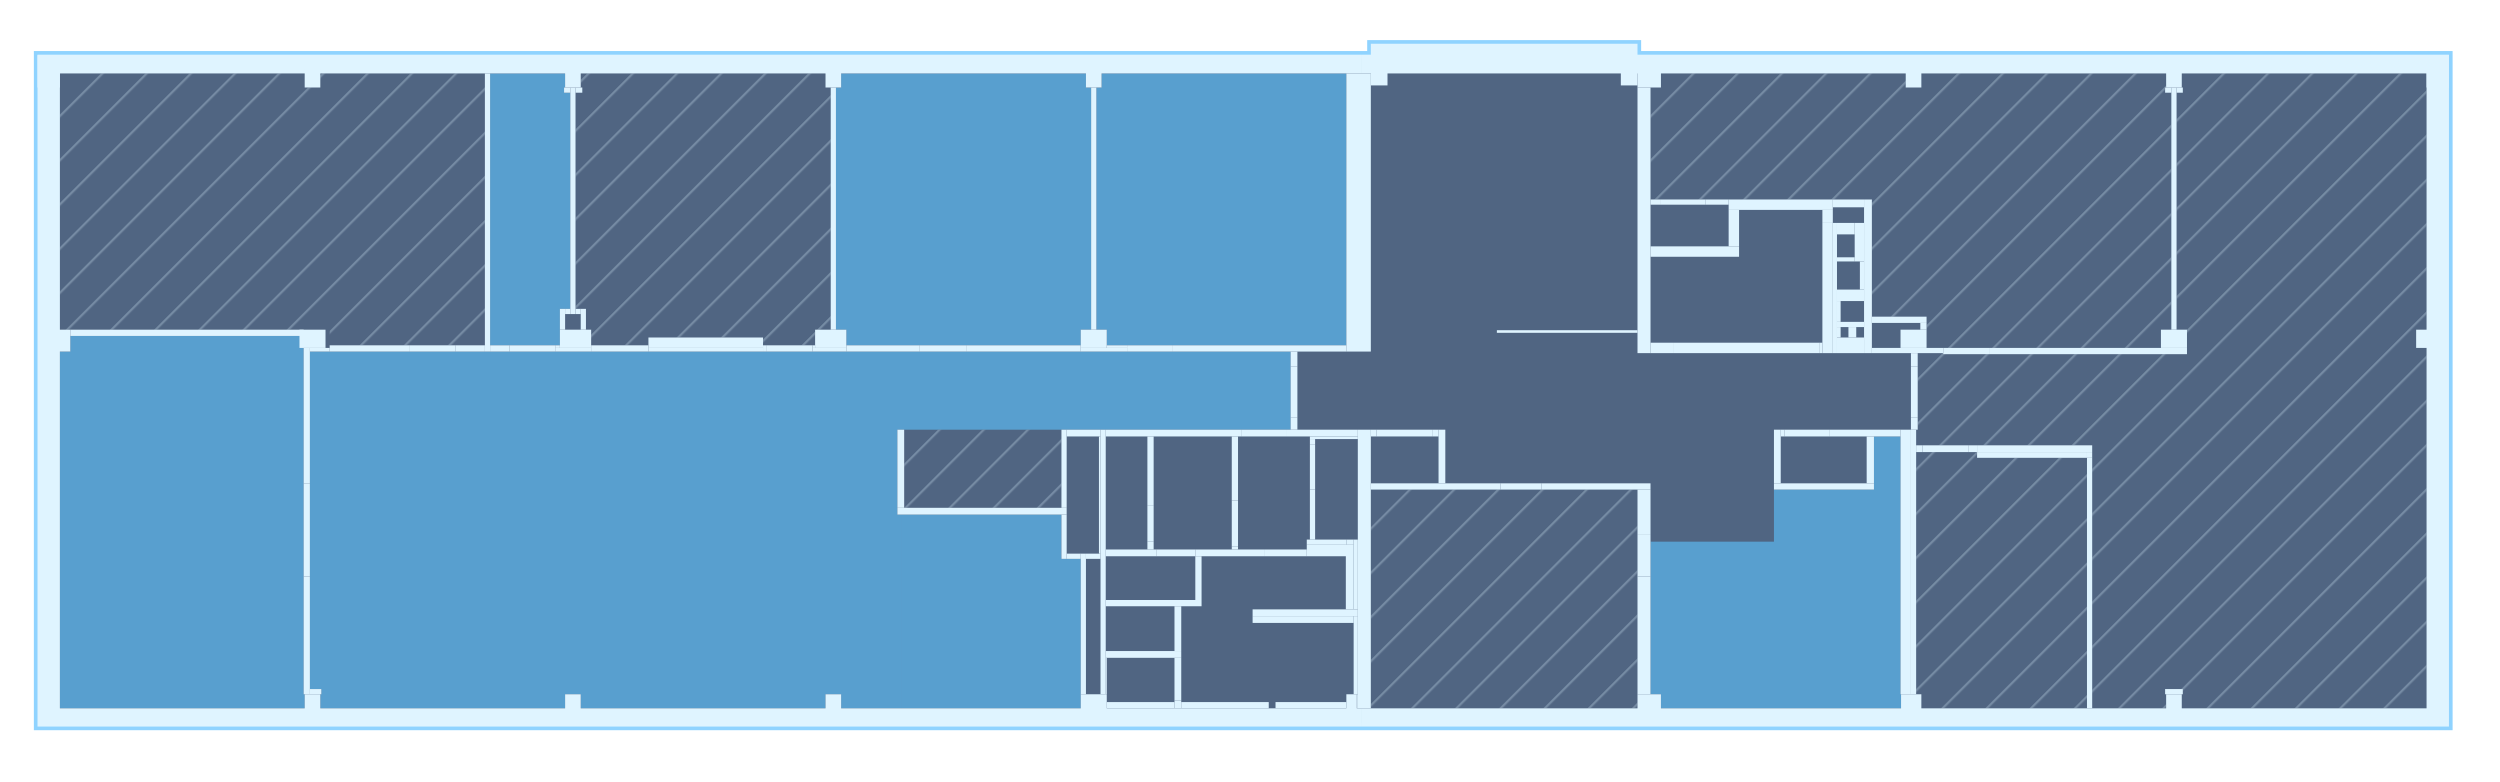
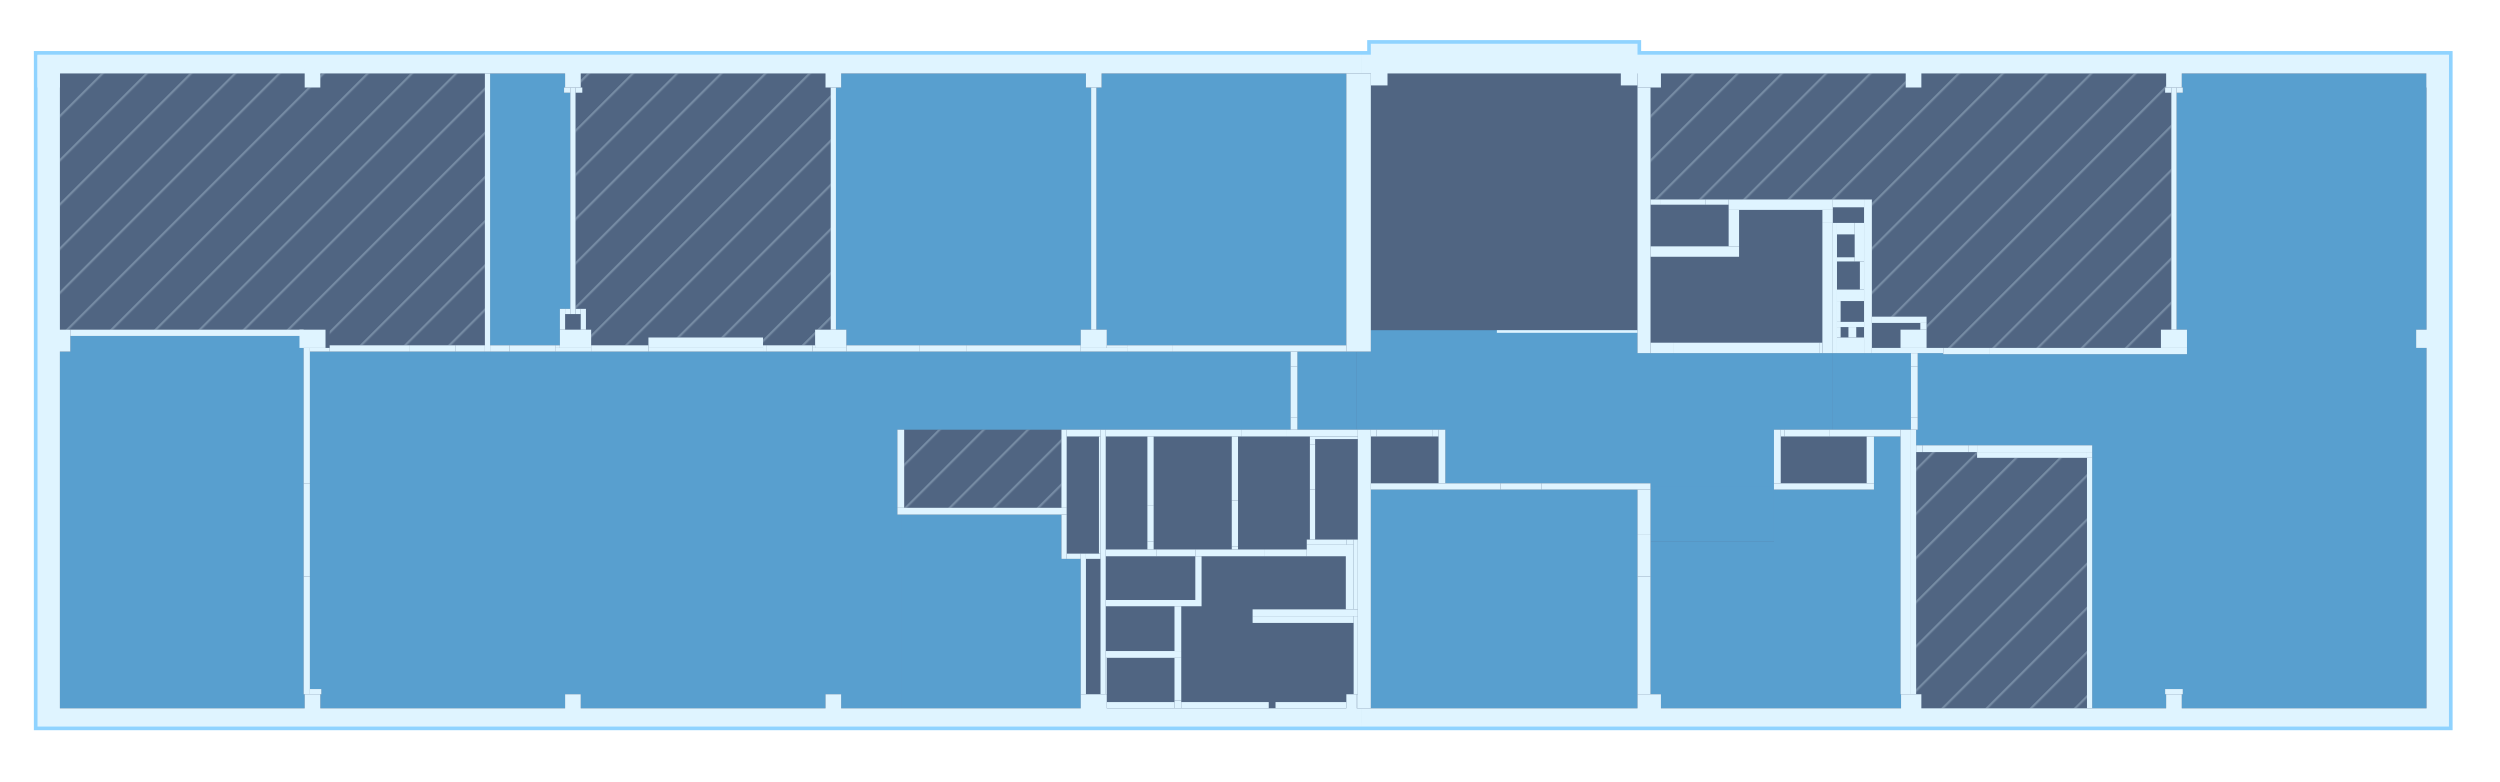
<svg xmlns="http://www.w3.org/2000/svg" viewBox="-1.0 -1.5 48.0 15.0" width="960" height="300">
  <defs>
    <pattern id="h" width="0.6" height="0.6" patternUnits="userSpaceOnUse" patternTransform="rotate(45)">
      <line x1="0" y1="0" x2="0" y2="0.6" stroke="#9fb4c8" stroke-width="0.09" stroke-opacity="0.45" />
    </pattern>
  </defs>
  <polygon points="46.02,-0.45 30.44,-0.45 30.44,-0.66 25.32,-0.66 25.32,-0.45 -0.28,-0.45 -0.28,12.45 46.02,12.45" fill="#0d2a52" fill-opacity="0.72" stroke="#8fd3ff" stroke-width="0.14" />
  <polygon points="5.33,5.13 8.31,5.13 8.31,-0.09 5.15,-0.09 5.15,0.18 4.85,0.18 4.85,-0.09 0.15,-0.09 0.15,4.83 5.33,4.83" fill="url(#h)" />
  <polygon points="4.83,11.83 4.83,4.95 0.35,4.95 0.35,5.25 0.15,5.25 0.15,12.10 4.85,12.10 4.85,11.83" fill="#5ec4ff" fill-opacity="0.62" />
  <polygon points="9.85,11.83 10.15,11.83 10.15,12.10 14.85,12.10 14.85,11.83 15.15,11.83 15.15,12.10 16.30,12.10 16.30,8.38 16.23,8.38 16.23,6.75 23.78,6.75 23.78,5.25 4.95,5.25 4.95,11.73 5.17,11.73 5.17,11.83 5.15,11.83 5.15,12.10 9.85,12.10" fill="#5ec4ff" fill-opacity="0.62" />
  <polygon points="19.38,8.25 19.38,6.75 16.36,6.75 16.36,8.25" fill="url(#h)" />
  <polygon points="16.30,12.10 19.75,12.10 19.75,9.23 19.38,9.23 19.38,8.38 16.30,8.38" fill="#5ec4ff" fill-opacity="0.62" />
-   <polygon points="30.44,11.83 30.44,7.90 25.32,7.90 25.32,12.10 30.44,12.10 30.44,11.83" fill="url(#h)" />
+   <polygon points="30.44,11.83 30.44,7.90 25.32,7.90 25.32,12.10 30.44,12.10 30.44,11.83" fill="#5ec4ff" fill-opacity="0.62" />
  <polygon points="35.89,12.10 39.07,12.10 39.07,7.29 36.96,7.29 36.96,7.18 35.79,7.18 35.79,11.83 35.89,11.83" fill="url(#h)" />
-   <polygon points="45.39,4.83 45.59,4.83 45.59,4.80 45.59,-0.09 40.89,-0.09 40.89,0.18 40.91,0.18 40.91,0.28 40.79,0.28 40.79,4.83 40.99,4.83 40.99,5.30 36.31,5.30 36.31,5.28 35.82,5.28 35.82,6.75 35.79,6.75 35.79,7.05 39.17,7.05 39.17,12.10 40.59,12.10 40.59,11.83 40.57,11.83 40.57,11.73 40.91,11.73 40.91,11.83 40.89,11.83 40.89,12.10 45.59,12.10 45.59,5.18 45.39,5.18" fill="url(#h)" />
+   <polygon points="45.39,4.83 45.59,4.83 45.59,4.80 45.59,-0.09 40.89,-0.09 40.89,0.18 40.91,0.18 40.91,0.28 40.79,0.28 40.79,4.83 40.99,4.83 40.99,5.30 36.31,5.30 36.31,5.28 35.82,5.28 35.82,6.75 35.79,6.75 35.79,7.05 39.17,7.05 39.17,12.10 40.59,12.10 40.59,11.83 40.57,11.83 40.57,11.73 40.91,11.73 40.91,11.83 40.89,11.83 40.89,12.10 45.59,12.10 45.59,5.18 45.39,5.18" fill="#5ec4ff" fill-opacity="0.62" />
  <polygon points="30.69,0.18 30.69,2.33 34.94,2.33 34.94,4.58 35.99,4.58 35.99,5.18 40.49,5.18 40.49,4.83 40.69,4.83 40.69,0.28 40.57,0.28 40.57,0.18 40.59,0.18 40.59,-0.09 35.89,-0.09 35.89,0.18 35.59,0.18 35.59,-0.09 30.89,-0.09 30.89,0.18" fill="url(#h)" />
+   <polygon points="35.69,5.28 34.19,5.28 34.19,6.75 35.69,6.75" fill="#5ec4ff" fill-opacity="0.62" />
+   <polygon points="25.05,5.25 25.05,6.75 26.75,6.75 26.75,7.78 30.69,7.78 30.69,7.85 33.06,7.85 33.06,6.75 34.19,6.75 34.19,5.28 30.44,5.28 30.44,4.84 25.32,4.84 25.32,5.25" fill="#5ec4ff" fill-opacity="0.62" />
+   <polygon points="33.06,8.90 33.06,7.85 30.69,7.85 30.69,8.90" fill="#5ec4ff" fill-opacity="0.62" />
  <polygon points="30.89,11.83 30.89,12.10 35.50,12.10 35.50,11.83 35.49,11.83 35.49,6.88 34.98,6.88 34.98,7.90 33.06,7.90 33.06,8.90 30.69,8.90 30.69,11.83" fill="#5ec4ff" fill-opacity="0.62" />
+   <polygon points="23.91,6.75 25.05,6.75 25.05,5.25 23.91,5.25" fill="#5ec4ff" fill-opacity="0.62" />
  <polygon points="20.25,5.13 24.85,5.13 24.85,-0.09 20.15,-0.09 20.15,0.18 20.05,0.18 20.05,4.83 20.25,4.83" fill="#5ec4ff" fill-opacity="0.62" />
  <polygon points="15.25,5.13 19.75,5.13 19.75,4.83 19.95,4.83 19.95,0.18 19.85,0.18 19.85,-0.09 15.15,-0.09 15.15,0.18 15.05,0.18 15.05,4.83 15.25,4.83" fill="#5ec4ff" fill-opacity="0.62" />
  <polygon points="11.45,5.13 11.45,4.98 13.65,4.98 13.65,5.13 14.65,5.13 14.65,4.83 14.95,4.83 14.95,0.18 14.85,0.18 14.85,-0.09 10.15,-0.09 10.15,0.18 10.18,0.18 10.18,0.28 10.05,0.28 10.05,4.43 10.25,4.43 10.25,4.83 10.35,4.83 10.35,5.13" fill="url(#h)" />
  <polygon points="9.95,0.28 9.83,0.28 9.83,0.18 9.85,0.18 9.85,-0.09 8.41,-0.09 8.41,5.13 9.75,5.13 9.75,4.43 9.95,4.43" fill="#5ec4ff" fill-opacity="0.62" />
  <polygon points="-0.28,-0.45 -0.28,12.45 0.10,12.45 0.10,12.45 22.87,12.45 25.15,12.45 25.15,12.10 22.87,12.10 0.15,12.10 0.15,6.75 0.15,5.25 0.35,5.25 0.35,4.95 0.35,4.83 0.15,4.83 0.15,-0.09 22.87,-0.09 25.15,-0.09 25.15,-0.45 22.87,-0.45" fill="#dff4ff" />
  <polygon points="46.02,12.45 46.02,-0.45 30.44,-0.45 30.44,-0.66 25.32,-0.66 25.32,-0.45 25.15,-0.45 25.15,-0.09 25.32,-0.09 25.32,0.14 25.64,0.14 25.64,-0.09 30.12,-0.09 30.12,0.14 30.44,0.14 30.44,-0.09 45.59,-0.09 45.59,4.80 45.59,4.83 45.39,4.83 45.39,5.18 45.59,5.18 45.59,12.10 25.15,12.10 25.15,12.45 45.64,12.45 45.64,12.45" fill="#dff4ff" />
  <polygon points="11.45,5.18 13.65,5.18 13.65,4.98 11.45,4.98" fill="#dff4ff" />
  <polygon points="24.85,5.25 25.32,5.25 25.32,-0.09 24.85,-0.09" fill="#dff4ff" />
  <polygon points="25.05,12.10 25.07,12.10 25.07,11.83 25.05,11.83" fill="#dff4ff" />
  <polygon points="25.07,12.10 25.32,12.10 25.32,6.75 25.07,6.75" fill="#dff4ff" />
  <polygon points="30.44,5.28 30.69,5.28 30.69,0.18 30.44,0.18" fill="#dff4ff" />
  <polygon points="30.44,8.77 30.69,8.77 30.69,7.90 30.44,7.90" fill="#dff4ff" />
  <polygon points="30.44,9.57 30.69,9.57 30.69,8.77 30.44,8.77" fill="#dff4ff" />
  <polygon points="30.44,11.83 30.69,11.83 30.69,9.57 30.44,9.57" fill="#dff4ff" />
  <polygon points="30.69,2.43 30.89,2.43 30.89,2.33 30.69,2.33" fill="#dff4ff" />
  <polygon points="30.69,3.43 32.39,3.43 32.39,3.23 30.69,3.23" fill="#dff4ff" />
  <polygon points="30.69,5.28 31.14,5.28 31.14,5.08 30.69,5.08" fill="#dff4ff" />
  <polygon points="31.75,2.43 32.19,2.43 32.19,2.33 31.75,2.33" fill="#dff4ff" />
  <polygon points="32.19,2.53 34.19,2.53 34.19,2.33 32.19,2.33" fill="#dff4ff" />
  <polygon points="32.19,3.23 32.39,3.23 32.39,2.53 32.19,2.53" fill="#dff4ff" />
  <polygon points="33.94,5.28 33.99,5.28 33.99,5.08 33.94,5.08" fill="#dff4ff" />
  <polygon points="33.99,2.78 34.19,2.78 34.19,2.53 33.99,2.53" fill="#dff4ff" />
  <polygon points="33.99,5.28 34.19,5.28 34.19,2.78 33.99,2.78" fill="#dff4ff" />
  <polygon points="9.75,4.83 9.85,4.83 9.85,4.43 9.75,4.43" fill="#dff4ff" />
  <polygon points="9.85,4.53 9.95,4.53 9.95,4.43 9.85,4.43" fill="#dff4ff" />
  <polygon points="10.05,4.53 10.15,4.53 10.15,4.43 10.05,4.43" fill="#dff4ff" />
  <polygon points="10.15,4.83 10.25,4.83 10.25,4.43 10.15,4.43" fill="#dff4ff" />
  <polygon points="19.38,8.25 19.48,8.25 19.48,6.75 19.38,6.75" fill="#dff4ff" />
  <polygon points="19.38,9.23 19.48,9.23 19.48,8.38 19.38,8.38" fill="#dff4ff" />
  <polygon points="19.48,6.88 20.13,6.88 20.13,6.75 19.48,6.75" fill="#dff4ff" />
  <polygon points="19.48,9.23 19.75,9.23 19.75,9.13 19.48,9.13" fill="#dff4ff" />
  <polygon points="19.75,11.83 19.85,11.83 19.85,9.13 19.75,9.13" fill="#dff4ff" />
  <polygon points="19.85,9.23 20.13,9.23 20.13,9.13 19.85,9.13" fill="#dff4ff" />
  <polygon points="20.10,9.13 20.13,9.13 20.13,6.88 20.10,6.88" fill="#dff4ff" />
  <polygon points="24.09,8.96 24.85,8.96 24.85,8.86 24.09,8.86" fill="#dff4ff" />
  <polygon points="24.15,6.93 25.07,6.93 25.07,6.88 24.15,6.88" fill="#dff4ff" />
  <polygon points="24.15,7.03 24.25,7.03 24.25,6.93 24.15,6.93" fill="#dff4ff" />
  <polygon points="24.15,7.90 24.25,7.90 24.25,7.03 24.15,7.03" fill="#dff4ff" />
  <polygon points="24.15,8.86 24.25,8.86 24.25,7.90 24.15,7.90" fill="#dff4ff" />
  <polygon points="24.85,8.96 24.99,8.96 24.99,8.86 24.85,8.86" fill="#dff4ff" />
  <polygon points="30.89,2.43 31.75,2.43 31.75,2.33 30.89,2.33" fill="#dff4ff" />
  <polygon points="34.19,2.48 34.79,2.48 34.79,2.33 34.19,2.33" fill="#dff4ff" />
  <polygon points="34.19,2.78 34.19,2.78 34.19,2.53 34.19,2.53" fill="#dff4ff" />
  <polygon points="34.19,5.28 34.27,5.28 34.27,2.78 34.19,2.78" fill="#dff4ff" />
  <polygon points="34.27,3.00 34.61,3.00 34.61,2.78 34.27,2.78" fill="#dff4ff" />
  <polygon points="34.27,3.52 34.61,3.52 34.61,3.44 34.27,3.44" fill="#dff4ff" />
  <polygon points="34.27,4.28 34.79,4.28 34.79,4.06 34.27,4.06" fill="#dff4ff" />
  <polygon points="34.27,4.68 34.34,4.68 34.34,4.28 34.27,4.28" fill="#dff4ff" />
  <polygon points="34.27,4.78 34.79,4.78 34.79,4.68 34.27,4.68" fill="#dff4ff" />
  <polygon points="34.27,4.98 34.34,4.98 34.34,4.78 34.27,4.78" fill="#dff4ff" />
  <polygon points="34.27,5.28 34.79,5.28 34.79,4.98 34.27,4.98" fill="#dff4ff" />
  <polygon points="34.49,4.98 34.64,4.98 34.64,4.78 34.49,4.78" fill="#dff4ff" />
  <polygon points="34.61,3.52 34.79,3.52 34.79,2.78 34.61,2.78" fill="#dff4ff" />
  <polygon points="34.71,4.06 34.79,4.06 34.79,3.52 34.71,3.52" fill="#dff4ff" />
  <polygon points="34.79,5.28 34.94,5.28 34.94,2.33 34.79,2.33" fill="#dff4ff" />
  <polygon points="34.94,4.70 35.99,4.70 35.99,4.58 34.94,4.58" fill="#dff4ff" />
  <polygon points="35.87,4.83 35.99,4.83 35.99,4.70 35.87,4.70" fill="#dff4ff" />
  <polygon points="0.35,4.95 4.83,4.95 4.83,4.83 0.35,4.83" fill="#dff4ff" />
  <polygon points="4.83,7.78 4.95,7.78 4.95,5.18 4.83,5.18" fill="#dff4ff" />
  <polygon points="4.83,9.57 4.95,9.57 4.95,7.78 4.83,7.78" fill="#dff4ff" />
  <polygon points="4.83,11.83 4.95,11.83 4.95,9.57 4.83,9.57" fill="#dff4ff" />
  <polygon points="4.95,5.25 5.33,5.25 5.33,5.18 4.95,5.18" fill="#dff4ff" />
  <polygon points="4.95,11.83 5.17,11.83 5.17,11.73 4.95,11.73" fill="#dff4ff" />
  <polygon points="5.33,5.25 6.87,5.25 6.87,5.13 5.33,5.13" fill="#dff4ff" />
  <polygon points="6.87,5.25 7.75,5.25 7.75,5.13 6.87,5.13" fill="#dff4ff" />
  <polygon points="7.75,5.25 8.31,5.25 8.31,5.13 7.75,5.13" fill="#dff4ff" />
  <polygon points="8.31,5.25 8.41,5.25 8.41,-0.09 8.31,-0.09" fill="#dff4ff" />
  <polygon points="8.41,5.25 8.78,5.25 8.78,5.13 8.41,5.13" fill="#dff4ff" />
  <polygon points="8.78,5.25 9.66,5.25 9.66,5.13 8.78,5.13" fill="#dff4ff" />
  <polygon points="9.66,5.18 9.75,5.18 9.75,5.13 9.66,5.13" fill="#dff4ff" />
  <polygon points="9.66,5.25 10.35,5.25 10.35,5.18 9.66,5.18" fill="#dff4ff" />
  <polygon points="9.83,0.28 9.95,0.28 9.95,0.18 9.83,0.18" fill="#dff4ff" />
  <polygon points="10.05,0.28 10.18,0.28 10.18,0.18 10.05,0.18" fill="#dff4ff" />
  <polygon points="10.35,5.25 11.45,5.25 11.45,5.13 10.35,5.13" fill="#dff4ff" />
  <polygon points="11.45,5.25 13.65,5.25 13.65,5.18 11.45,5.18" fill="#dff4ff" />
  <polygon points="13.65,5.25 13.71,5.25 13.71,5.13 13.65,5.13" fill="#dff4ff" />
  <polygon points="13.71,5.25 14.60,5.25 14.60,5.13 13.71,5.13" fill="#dff4ff" />
  <polygon points="14.60,5.18 14.65,5.18 14.65,5.13 14.60,5.13" fill="#dff4ff" />
  <polygon points="14.60,5.25 15.25,5.25 15.25,5.18 14.60,5.18" fill="#dff4ff" />
  <polygon points="15.25,5.25 16.66,5.25 16.66,5.13 15.25,5.13" fill="#dff4ff" />
  <polygon points="16.23,8.25 16.36,8.25 16.36,6.75 16.23,6.75" fill="#dff4ff" />
  <polygon points="16.23,8.38 19.48,8.38 19.48,8.25 16.23,8.25" fill="#dff4ff" />
  <polygon points="16.66,5.25 17.55,5.25 17.55,5.13 16.66,5.13" fill="#dff4ff" />
  <polygon points="17.55,5.25 19.75,5.25 19.75,5.13 17.55,5.13" fill="#dff4ff" />
  <polygon points="19.75,5.25 20.64,5.25 20.64,5.18 19.75,5.18" fill="#dff4ff" />
  <polygon points="20.13,11.83 20.23,11.83 20.23,6.75 20.13,6.75" fill="#dff4ff" />
  <polygon points="20.23,6.88 22.83,6.88 22.83,6.75 20.23,6.75" fill="#dff4ff" />
  <polygon points="20.23,9.18 21.20,9.18 21.20,9.05 20.23,9.05" fill="#dff4ff" />
  <polygon points="20.23,11.13 21.68,11.13 21.68,11.00 20.23,11.00" fill="#dff4ff" />
  <polygon points="20.23,11.83 20.25,11.83 20.25,11.13 20.23,11.13" fill="#dff4ff" />
  <polygon points="20.25,5.18 20.64,5.18 20.64,5.13 20.25,5.13" fill="#dff4ff" />
  <polygon points="20.64,5.25 21.52,5.25 21.52,5.13 20.64,5.13" fill="#dff4ff" />
  <polygon points="21.52,5.25 24.85,5.25 24.85,5.13 21.52,5.13" fill="#dff4ff" />
  <polygon points="21.55,11.95 21.68,11.95 21.68,11.13 21.55,11.13" fill="#dff4ff" />
  <polygon points="21.55,12.10 21.68,12.10 21.68,11.95 21.55,11.95" fill="#dff4ff" />
  <polygon points="22.65,8.11 22.77,8.11 22.77,6.88 22.65,6.88" fill="#dff4ff" />
  <polygon points="22.65,8.99 22.77,8.99 22.77,8.11 22.65,8.11" fill="#dff4ff" />
  <polygon points="22.83,6.88 23.71,6.88 23.71,6.75 22.83,6.75" fill="#dff4ff" />
  <polygon points="23.71,6.88 25.07,6.88 25.07,6.75 23.71,6.75" fill="#dff4ff" />
  <polygon points="23.78,5.54 23.91,5.54 23.91,5.25 23.78,5.25" fill="#dff4ff" />
  <polygon points="23.78,6.52 23.91,6.52 23.91,5.54 23.78,5.54" fill="#dff4ff" />
  <polygon points="23.78,6.75 23.91,6.75 23.91,6.52 23.78,6.52" fill="#dff4ff" />
  <polygon points="24.99,10.20 25.07,10.20 25.07,8.86 24.99,8.86" fill="#dff4ff" />
  <polygon points="24.99,11.83 25.07,11.83 25.07,10.33 24.99,10.33" fill="#dff4ff" />
  <polygon points="25.32,6.88 25.43,6.88 25.43,6.75 25.32,6.75" fill="#dff4ff" />
  <polygon points="25.32,7.90 27.81,7.90 27.81,7.78 25.32,7.78" fill="#dff4ff" />
  <polygon points="25.43,6.88 26.51,6.88 26.51,6.75 25.43,6.75" fill="#dff4ff" />
  <polygon points="26.51,6.88 26.62,6.88 26.62,6.75 26.51,6.75" fill="#dff4ff" />
  <polygon points="26.62,7.78 26.75,7.78 26.75,6.75 26.62,6.75" fill="#dff4ff" />
  <polygon points="27.81,7.90 28.60,7.90 28.60,7.78 27.81,7.78" fill="#dff4ff" />
  <polygon points="28.60,7.90 30.69,7.90 30.69,7.78 28.60,7.78" fill="#dff4ff" />
  <polygon points="33.06,7.78 33.19,7.78 33.19,6.75 33.06,6.75" fill="#dff4ff" />
  <polygon points="33.06,7.90 34.98,7.90 34.98,7.78 33.06,7.78" fill="#dff4ff" />
  <polygon points="33.19,6.88 33.26,6.88 33.26,6.75 33.19,6.75" fill="#dff4ff" />
  <polygon points="33.26,6.88 34.12,6.88 34.12,6.75 33.26,6.75" fill="#dff4ff" />
  <polygon points="34.12,6.88 35.49,6.88 35.49,6.75 34.12,6.75" fill="#dff4ff" />
  <polygon points="34.84,7.78 34.98,7.78 34.98,6.88 34.84,6.88" fill="#dff4ff" />
  <polygon points="34.94,5.28 36.31,5.28 36.31,5.18 34.94,5.18" fill="#dff4ff" />
  <polygon points="35.69,5.54 35.82,5.54 35.82,5.28 35.69,5.28" fill="#dff4ff" />
  <polygon points="35.69,6.52 35.82,6.52 35.82,5.54 35.69,5.54" fill="#dff4ff" />
  <polygon points="35.69,6.75 35.82,6.75 35.82,6.52 35.69,6.52" fill="#dff4ff" />
  <polygon points="35.69,11.83 35.79,11.83 35.79,6.75 35.69,6.75" fill="#dff4ff" />
  <polygon points="35.79,7.18 35.91,7.18 35.91,7.05 35.79,7.05" fill="#dff4ff" />
  <polygon points="35.91,7.18 36.79,7.18 36.79,7.05 35.91,7.05" fill="#dff4ff" />
  <polygon points="36.31,5.30 37.19,5.30 37.19,5.18 36.31,5.18" fill="#dff4ff" />
  <polygon points="36.79,7.18 36.96,7.18 36.96,7.05 36.79,7.05" fill="#dff4ff" />
  <polygon points="36.96,7.18 39.17,7.18 39.17,7.05 36.96,7.05" fill="#dff4ff" />
  <polygon points="36.96,7.29 39.07,7.29 39.07,7.18 36.96,7.18" fill="#dff4ff" />
  <polygon points="37.19,5.30 40.99,5.30 40.99,5.18 37.19,5.18" fill="#dff4ff" />
  <polygon points="39.07,7.29 39.17,7.29 39.17,7.18 39.07,7.18" fill="#dff4ff" />
  <polygon points="39.07,12.10 39.17,12.10 39.17,7.29 39.07,7.29" fill="#dff4ff" />
  <polygon points="40.57,0.28 40.69,0.28 40.69,0.18 40.57,0.18" fill="#dff4ff" />
  <polygon points="40.57,11.83 40.91,11.83 40.91,11.73 40.57,11.73" fill="#dff4ff" />
  <polygon points="40.69,4.83 40.79,4.83 40.79,0.18 40.69,0.18" fill="#dff4ff" />
  <polygon points="40.79,0.28 40.91,0.28 40.91,0.18 40.79,0.18" fill="#dff4ff" />
  <polygon points="9.95,4.53 10.05,4.53 10.05,0.18 9.95,0.18" fill="#dff4ff" />
  <polygon points="14.95,4.83 15.05,4.83 15.05,0.18 14.95,0.18" fill="#dff4ff" />
  <polygon points="19.95,4.83 20.05,4.83 20.05,0.18 19.95,0.18" fill="#dff4ff" />
  <polygon points="20.23,10.14 22.07,10.14 22.07,10.02 20.23,10.02" fill="#dff4ff" />
  <polygon points="21.03,8.20 21.15,8.20 21.15,6.88 21.03,6.88" fill="#dff4ff" />
  <polygon points="21.03,8.90 21.15,8.90 21.15,8.20 21.03,8.20" fill="#dff4ff" />
  <polygon points="21.03,9.05 21.15,9.05 21.15,8.90 21.03,8.90" fill="#dff4ff" />
  <polygon points="21.20,9.18 21.95,9.18 21.95,9.05 21.20,9.05" fill="#dff4ff" />
  <polygon points="21.55,11.00 21.68,11.00 21.68,10.14 21.55,10.14" fill="#dff4ff" />
  <polygon points="21.95,9.18 23.27,9.18 23.27,9.05 21.95,9.05" fill="#dff4ff" />
  <polygon points="21.95,10.02 22.07,10.02 22.07,9.18 21.95,9.18" fill="#dff4ff" />
  <polygon points="22.65,9.05 22.77,9.05 22.77,8.99 22.65,8.99" fill="#dff4ff" />
  <polygon points="23.05,10.33 25.07,10.33 25.07,10.20 23.05,10.20" fill="#dff4ff" />
  <polygon points="23.05,10.46 24.99,10.46 24.99,10.33 23.05,10.33" fill="#dff4ff" />
  <polygon points="23.27,9.18 24.09,9.18 24.09,9.05 23.27,9.05" fill="#dff4ff" />
  <polygon points="24.09,9.18 24.85,9.18 24.85,8.96 24.09,8.96" fill="#dff4ff" />
  <polygon points="24.84,10.20 24.99,10.20 24.99,8.96 24.84,8.96" fill="#dff4ff" />
  <polygon points="35.49,11.83 35.69,11.83 35.69,6.75 35.49,6.75" fill="#dff4ff" />
  <polygon points="20.25,12.10 21.55,12.10 21.55,11.98 20.25,11.98" fill="#dff4ff" />
  <polygon points="21.68,12.10 23.36,12.10 23.36,11.98 21.68,11.98" fill="#dff4ff" />
  <polygon points="23.49,12.10 24.85,12.10 24.85,11.98 23.49,11.98" fill="#dff4ff" />
  <polygon points="27.74,4.89 30.44,4.89 30.44,4.84 27.74,4.84" fill="#dff4ff" />
  <polygon points="31.14,5.28 33.94,5.28 33.94,5.08 31.14,5.08" fill="#dff4ff" />
  <polygon points="-0.28,0.18 0.15,0.18 0.15,-0.44 -0.28,-0.44" fill="#dff4ff" />
  <polygon points="4.85,-0.17 4.85,0.18 5.15,0.18 5.15,-0.17" fill="#dff4ff" />
  <polygon points="4.85,11.83 4.85,12.18 5.15,12.18 5.15,11.83" fill="#dff4ff" />
  <polygon points="4.75,4.83 5.25,4.83 5.25,5.18 4.75,5.18" fill="#dff4ff" />
  <polygon points="9.85,-0.17 9.85,0.18 10.15,0.18 10.15,-0.17" fill="#dff4ff" />
  <polygon points="9.85,11.83 9.85,12.18 10.15,12.18 10.15,11.83" fill="#dff4ff" />
  <polygon points="9.75,4.83 9.75,5.18 10.35,5.18 10.35,4.83" fill="#dff4ff" />
  <polygon points="14.85,-0.17 14.85,0.18 15.15,0.18 15.15,-0.17" fill="#dff4ff" />
  <polygon points="14.65,5.18 15.25,5.18 15.25,4.83 14.65,4.83" fill="#dff4ff" />
  <polygon points="14.85,11.83 14.85,12.18 15.15,12.18 15.15,11.83" fill="#dff4ff" />
  <polygon points="19.85,0.18 20.15,0.18 20.15,-0.17 19.85,-0.17" fill="#dff4ff" />
  <polygon points="19.75,4.83 19.75,5.18 20.25,5.18 20.25,4.83" fill="#dff4ff" />
  <polygon points="19.75,11.83 19.75,12.18 20.25,12.18 20.25,11.83" fill="#dff4ff" />
  <polygon points="24.85,11.83 24.85,12.18 25.05,12.18 25.05,11.83" fill="#dff4ff" />
  <polygon points="30.44,-0.17 30.44,0.18 30.89,0.18 30.89,-0.17" fill="#dff4ff" />
  <polygon points="30.44,11.83 30.44,12.18 30.89,12.18 30.89,11.83" fill="#dff4ff" />
  <polygon points="35.59,-0.17 35.59,0.18 35.89,0.18 35.89,-0.17" fill="#dff4ff" />
  <polygon points="35.50,12.18 35.89,12.18 35.89,11.83 35.50,11.83" fill="#dff4ff" />
  <polygon points="40.59,-0.17 40.59,0.18 40.89,0.18 40.89,-0.17" fill="#dff4ff" />
  <polygon points="40.49,5.18 40.99,5.18 40.99,4.83 40.49,4.83" fill="#dff4ff" />
  <polygon points="40.59,11.83 40.59,12.18 40.89,12.18 40.89,11.83" fill="#dff4ff" />
  <polygon points="45.59,-0.44 45.59,0.18 46.02,0.18 46.02,-0.44" fill="#dff4ff" />
  <polygon points="35.49,5.18 35.99,5.18 35.99,4.83 35.49,4.83" fill="#dff4ff" />
</svg>
